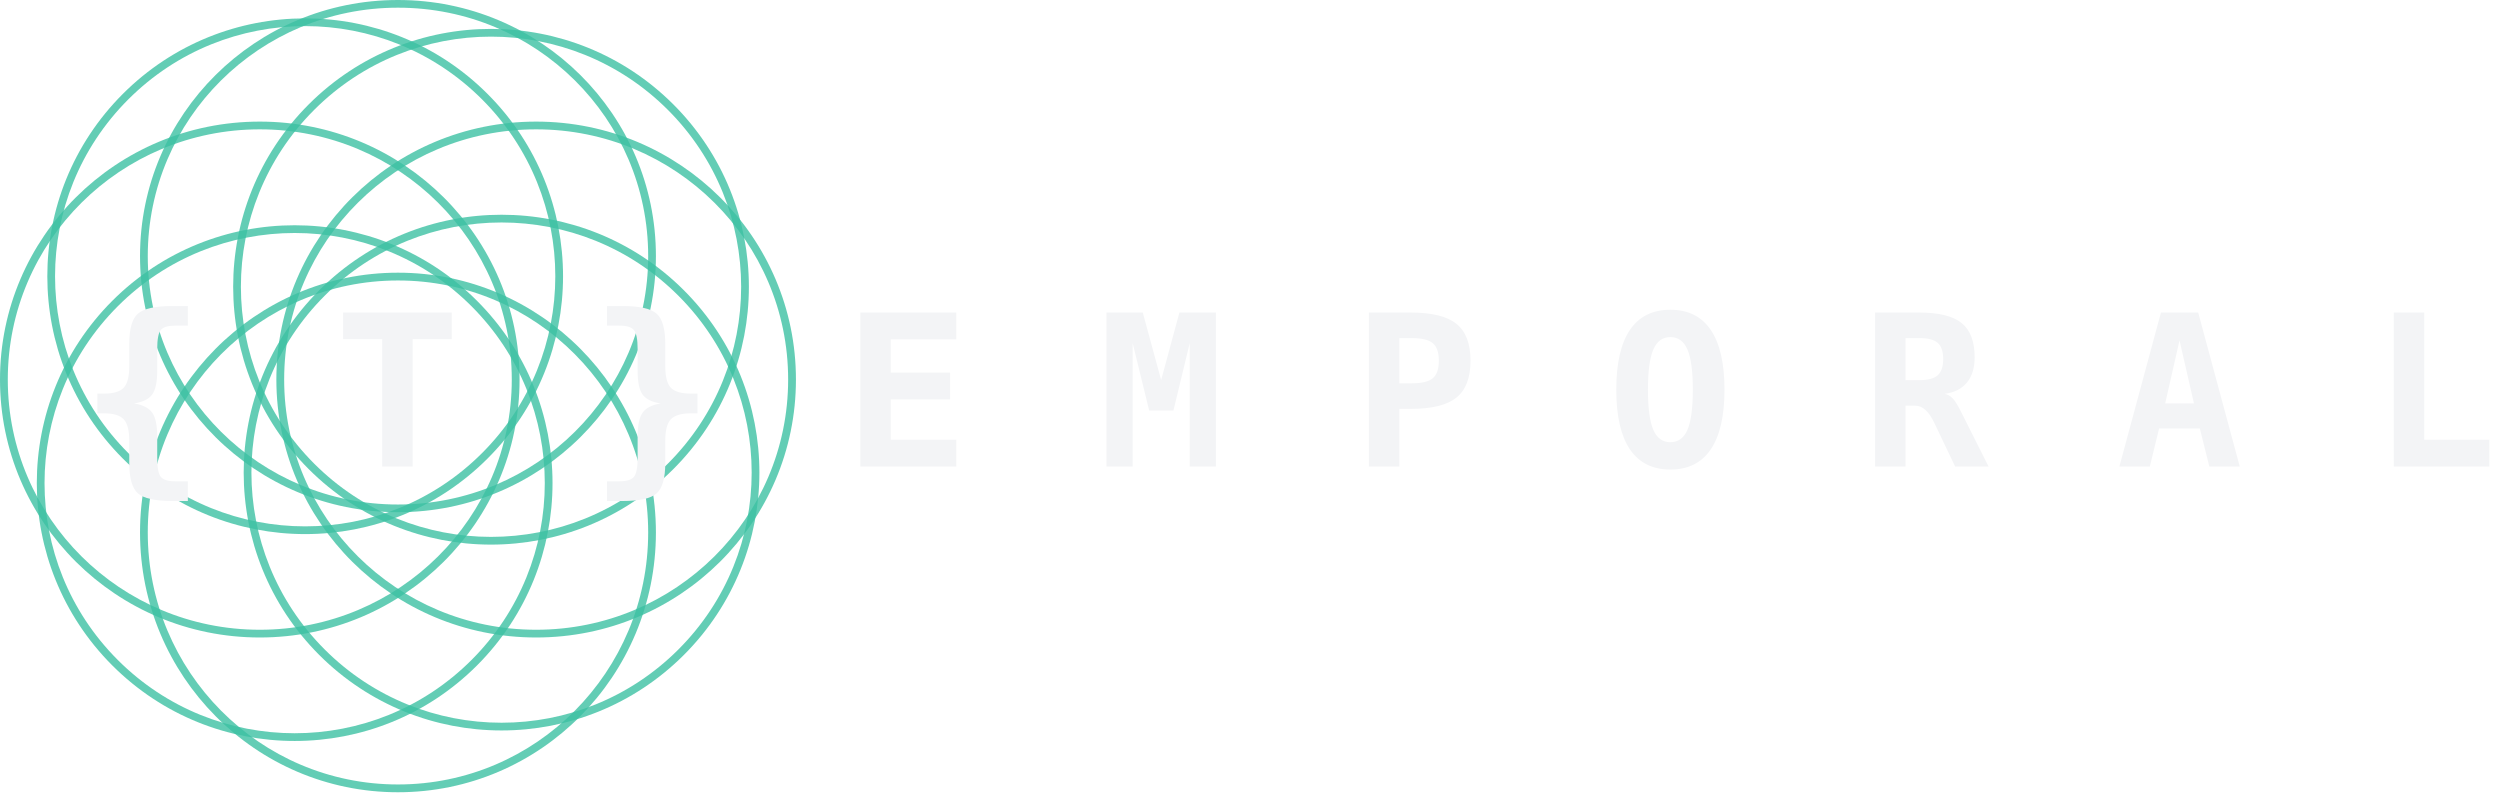
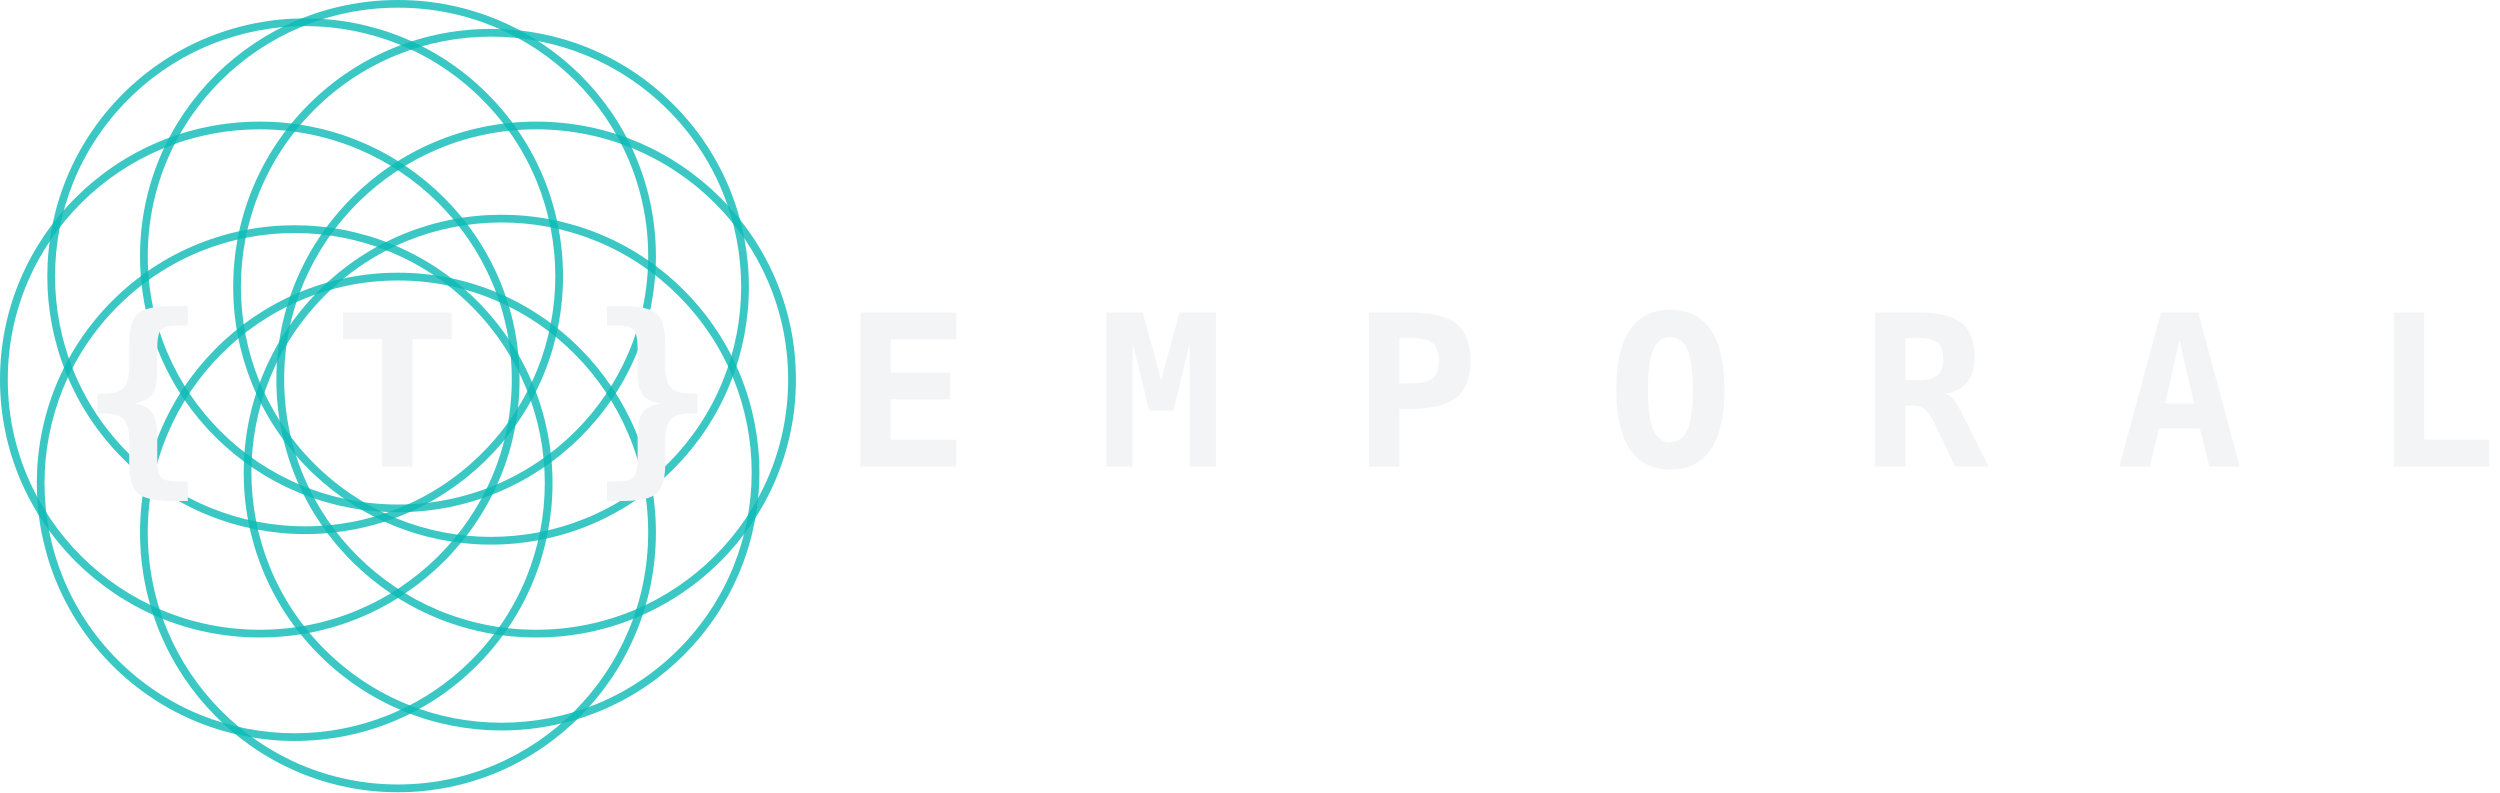
<svg xmlns="http://www.w3.org/2000/svg" width="284" height="90" viewBox="0 0 284 90" fill="none">
-   <path d="M74.512 29.093C74.512 45.161 61.392 58.186 45.209 58.186C29.026 58.186 15.907 45.161 15.907 29.093C15.907 13.025 29.026 0 45.209 0C61.392 0 74.512 13.025 74.512 29.093ZM16.786 29.093C16.786 44.679 29.512 57.313 45.209 57.313C60.907 57.313 73.633 44.679 73.633 29.093C73.633 13.507 60.907 0.873 45.209 0.873C29.512 0.873 16.786 13.507 16.786 29.093Z" fill="#3CC0A3" fill-opacity="0.8" />
-   <path d="M76.494 53.289C65.054 64.728 46.507 64.728 35.067 53.289C23.627 41.849 23.627 23.302 35.067 11.862C46.507 0.422 65.054 0.422 76.494 11.862C87.933 23.302 87.933 41.849 76.494 53.289ZM35.688 12.483C24.592 23.58 24.592 41.571 35.688 52.667C46.785 63.764 64.776 63.764 75.872 52.667C86.969 41.571 86.969 23.58 75.872 12.483C64.776 1.387 46.785 1.387 35.688 12.483Z" fill="#3CC0A3" fill-opacity="0.8" />
-   <path d="M60.907 72.419C44.608 72.419 31.395 59.3 31.395 43.116C31.395 26.933 44.608 13.814 60.907 13.814C77.206 13.814 90.419 26.933 90.419 43.116C90.419 59.3 77.206 72.419 60.907 72.419ZM60.907 14.693C45.097 14.693 32.281 27.419 32.281 43.116C32.281 58.814 45.097 71.54 60.907 71.54C76.717 71.54 89.533 58.814 89.533 43.116C89.533 27.419 76.717 14.693 60.907 14.693Z" fill="#3CC0A3" fill-opacity="0.8" />
-   <path d="M36.262 74.401C24.822 62.961 24.822 44.413 36.262 32.974C47.702 21.534 66.249 21.534 77.689 32.974C89.128 44.413 89.128 62.961 77.689 74.401C66.249 85.84 47.702 85.84 36.262 74.401ZM77.067 33.595C65.971 22.499 47.98 22.499 36.883 33.595C25.787 44.692 25.787 62.683 36.883 73.779C47.98 84.876 65.971 84.876 77.067 73.779C88.164 62.683 88.164 44.692 77.067 33.595Z" fill="#3CC0A3" fill-opacity="0.8" />
-   <path d="M15.907 60.488C15.907 44.19 29.026 30.977 45.209 30.977C61.392 30.977 74.512 44.19 74.512 60.488C74.512 76.787 61.392 90 45.209 90C29.026 90 15.907 76.787 15.907 60.488ZM73.633 60.488C73.633 44.678 60.907 31.862 45.209 31.862C29.512 31.862 16.786 44.678 16.786 60.488C16.786 76.298 29.512 89.115 45.209 89.115C60.907 89.115 73.633 76.298 73.633 60.488Z" fill="#3CC0A3" fill-opacity="0.8" />
-   <path d="M12.76 34.169C24.2 22.729 42.747 22.729 54.187 34.169C65.627 45.608 65.627 64.156 54.187 75.596C42.747 87.035 24.2 87.035 12.76 75.596C1.32 64.156 1.32 45.608 12.76 34.169ZM53.565 74.974C64.662 63.878 64.662 45.887 53.565 34.79C42.469 23.694 24.478 23.694 13.381 34.79C2.285 45.887 2.285 63.878 13.381 74.974C24.478 86.071 42.469 86.071 53.565 74.974Z" fill="#3CC0A3" fill-opacity="0.8" />
-   <path d="M29.512 13.814C45.81 13.814 59.023 26.933 59.023 43.116C59.023 59.3 45.81 72.419 29.512 72.419C13.213 72.419 -2.12217e-06 59.3 0 43.116C2.12217e-06 26.933 13.213 13.814 29.512 13.814ZM29.512 71.54C45.322 71.54 58.138 58.814 58.138 43.116C58.138 27.419 45.322 14.693 29.512 14.693C13.702 14.693 0.885 27.419 0.885 43.116C0.885 58.814 13.702 71.54 29.512 71.54Z" fill="#3CC0A3" fill-opacity="0.8" />
-   <path d="M55.382 10.667C66.822 22.107 66.822 40.654 55.382 52.094C43.942 63.533 25.395 63.533 13.955 52.094C2.515 40.654 2.515 22.107 13.955 10.667C25.395 -0.773 43.942 -0.773 55.382 10.667ZM14.576 51.472C25.673 62.569 43.664 62.569 54.76 51.472C65.857 40.376 65.857 22.385 54.76 11.288C43.664 0.192 25.673 0.192 14.576 11.288C3.48 22.385 3.48 40.376 14.576 51.472Z" fill="#3CC0A3" fill-opacity="0.8" />
+   <path d="M74.512 29.093C74.512 45.161 61.392 58.186 45.209 58.186C29.026 58.186 15.907 45.161 15.907 29.093C15.907 13.025 29.026 0 45.209 0C61.392 0 74.512 13.025 74.512 29.093ZM16.786 29.093C16.786 44.679 29.512 57.313 45.209 57.313C60.907 57.313 73.633 44.679 73.633 29.093C73.633 13.507 60.907 0.873 45.209 0.873C29.512 0.873 16.786 13.507 16.786 29.093Z" fill="#0ABAB5" fill-opacity="0.8" />
+   <path d="M76.494 53.289C65.054 64.728 46.507 64.728 35.067 53.289C23.627 41.849 23.627 23.302 35.067 11.862C46.507 0.422 65.054 0.422 76.494 11.862C87.933 23.302 87.933 41.849 76.494 53.289ZM35.688 12.483C24.592 23.58 24.592 41.571 35.688 52.667C46.785 63.764 64.776 63.764 75.872 52.667C86.969 41.571 86.969 23.58 75.872 12.483C64.776 1.387 46.785 1.387 35.688 12.483Z" fill="#0ABAB5" fill-opacity="0.8" />
+   <path d="M60.907 72.419C44.608 72.419 31.395 59.3 31.395 43.116C31.395 26.933 44.608 13.814 60.907 13.814C77.206 13.814 90.419 26.933 90.419 43.116C90.419 59.3 77.206 72.419 60.907 72.419ZM60.907 14.693C45.097 14.693 32.281 27.419 32.281 43.116C32.281 58.814 45.097 71.54 60.907 71.54C76.717 71.54 89.533 58.814 89.533 43.116C89.533 27.419 76.717 14.693 60.907 14.693Z" fill="#0ABAB5" fill-opacity="0.8" />
+   <path d="M36.262 74.401C24.822 62.961 24.822 44.413 36.262 32.974C47.702 21.534 66.249 21.534 77.689 32.974C89.128 44.413 89.128 62.961 77.689 74.401C66.249 85.84 47.702 85.84 36.262 74.401ZM77.067 33.595C65.971 22.499 47.98 22.499 36.883 33.595C25.787 44.692 25.787 62.683 36.883 73.779C47.98 84.876 65.971 84.876 77.067 73.779C88.164 62.683 88.164 44.692 77.067 33.595Z" fill="#0ABAB5" fill-opacity="0.8" />
+   <path d="M15.907 60.488C15.907 44.19 29.026 30.977 45.209 30.977C61.392 30.977 74.512 44.19 74.512 60.488C74.512 76.787 61.392 90 45.209 90C29.026 90 15.907 76.787 15.907 60.488ZM73.633 60.488C73.633 44.678 60.907 31.862 45.209 31.862C29.512 31.862 16.786 44.678 16.786 60.488C16.786 76.298 29.512 89.115 45.209 89.115C60.907 89.115 73.633 76.298 73.633 60.488Z" fill="#0ABAB5" fill-opacity="0.8" />
+   <path d="M12.76 34.169C24.2 22.729 42.747 22.729 54.187 34.169C65.627 45.608 65.627 64.156 54.187 75.596C42.747 87.035 24.2 87.035 12.76 75.596C1.32 64.156 1.32 45.608 12.76 34.169ZM53.565 74.974C64.662 63.878 64.662 45.887 53.565 34.79C42.469 23.694 24.478 23.694 13.381 34.79C2.285 45.887 2.285 63.878 13.381 74.974C24.478 86.071 42.469 86.071 53.565 74.974Z" fill="#0ABAB5" fill-opacity="0.8" />
+   <path d="M29.512 13.814C45.81 13.814 59.023 26.933 59.023 43.116C59.023 59.3 45.81 72.419 29.512 72.419C13.213 72.419 -2.12217e-06 59.3 0 43.116C2.12217e-06 26.933 13.213 13.814 29.512 13.814ZM29.512 71.54C45.322 71.54 58.138 58.814 58.138 43.116C58.138 27.419 45.322 14.693 29.512 14.693C13.702 14.693 0.885 27.419 0.885 43.116C0.885 58.814 13.702 71.54 29.512 71.54Z" fill="#0ABAB5" fill-opacity="0.8" />
+   <path d="M55.382 10.667C66.822 22.107 66.822 40.654 55.382 52.094C43.942 63.533 25.395 63.533 13.955 52.094C2.515 40.654 2.515 22.107 13.955 10.667C25.395 -0.773 43.942 -0.773 55.382 10.667ZM14.576 51.472C25.673 62.569 43.664 62.569 54.76 51.472C65.857 40.376 65.857 22.385 54.76 11.288C43.664 0.192 25.673 0.192 14.576 11.288C3.48 22.385 3.48 40.376 14.576 51.472Z" fill="#0ABAB5" fill-opacity="0.8" />
  <path d="M21.34 54.676V56.914H19.582C17.637 56.914 16.332 56.625 15.668 56.047C15.012 55.469 14.684 54.316 14.684 52.59V50.07C14.684 48.891 14.473 48.078 14.051 47.633C13.637 47.18 12.883 46.953 11.789 46.953H11.062V44.715H11.789C12.883 44.715 13.637 44.492 14.051 44.047C14.473 43.602 14.684 42.785 14.684 41.598V39.078C14.684 37.352 15.012 36.203 15.668 35.633C16.332 35.055 17.637 34.766 19.582 34.766H21.34V36.992H19.898C19.086 36.992 18.543 37.156 18.27 37.484C17.996 37.812 17.859 38.535 17.859 39.652V42.102C17.859 43.391 17.668 44.297 17.285 44.82C16.902 45.344 16.219 45.68 15.234 45.828C16.219 45.992 16.902 46.34 17.285 46.871C17.668 47.402 17.859 48.309 17.859 49.59V51.992C17.859 53.117 17.996 53.844 18.27 54.172C18.543 54.508 19.086 54.676 19.898 54.676H21.34ZM46.875 53H43.418V38.527H38.977V35.504H51.316V38.527H46.875V53ZM68.953 54.676H70.371C71.184 54.676 71.731 54.508 72.012 54.172C72.293 53.836 72.434 53.109 72.434 51.992V49.59C72.434 48.309 72.625 47.402 73.008 46.871C73.391 46.34 74.07 45.992 75.047 45.828C74.062 45.68 73.379 45.344 72.996 44.82C72.621 44.297 72.434 43.391 72.434 42.102V39.652C72.434 38.551 72.293 37.832 72.012 37.496C71.738 37.16 71.191 36.992 70.371 36.992H68.953V34.766H70.711C72.648 34.766 73.941 35.055 74.59 35.633C75.246 36.203 75.574 37.352 75.574 39.078V41.598C75.574 42.777 75.785 43.594 76.207 44.047C76.637 44.492 77.402 44.715 78.504 44.715H79.231V46.953H78.504C77.402 46.953 76.637 47.18 76.207 47.633C75.785 48.086 75.574 48.898 75.574 50.07V52.59C75.574 54.316 75.246 55.469 74.59 56.047C73.941 56.625 72.648 56.914 70.711 56.914H68.953V54.676ZM108.633 53H97.734V35.504H108.633V38.551H101.191V42.324H107.93V45.371H101.191V49.953H108.633V53ZM125.695 35.504H129.82L131.906 43.18L133.98 35.504H138.129V53H135.152V38.984L133.301 46.637H130.547L128.672 38.984V53H125.695V35.504ZM158.965 38.41V43.543H160.383C161.516 43.543 162.309 43.352 162.762 42.969C163.223 42.586 163.453 41.922 163.453 40.977C163.453 40.031 163.223 39.367 162.762 38.984C162.309 38.602 161.516 38.41 160.383 38.41H158.965ZM155.508 35.504H160.254C162.668 35.504 164.402 35.934 165.457 36.793C166.52 37.652 167.051 39.047 167.051 40.977C167.051 42.906 166.52 44.301 165.457 45.16C164.402 46.02 162.668 46.449 160.254 46.449H158.965V53H155.508V35.504ZM189.75 38.293C188.867 38.293 188.223 38.766 187.816 39.711C187.41 40.648 187.207 42.168 187.207 44.27C187.207 46.363 187.41 47.883 187.816 48.828C188.223 49.766 188.867 50.234 189.75 50.234C190.641 50.234 191.289 49.766 191.695 48.828C192.102 47.883 192.305 46.363 192.305 44.27C192.305 42.168 192.102 40.648 191.695 39.711C191.289 38.766 190.641 38.293 189.75 38.293ZM183.609 44.27C183.609 41.277 184.125 39.016 185.156 37.484C186.195 35.953 187.727 35.188 189.75 35.188C191.781 35.188 193.312 35.953 194.344 37.484C195.383 39.016 195.902 41.277 195.902 44.27C195.902 47.254 195.383 49.512 194.344 51.043C193.312 52.574 191.781 53.34 189.75 53.34C187.727 53.34 186.195 52.574 185.156 51.043C184.125 49.512 183.609 47.254 183.609 44.27ZM220.91 44.738C221.254 44.809 221.551 44.973 221.801 45.23C222.059 45.48 222.371 45.973 222.738 46.707L225.902 53H222.105L219.996 48.582C219.934 48.457 219.852 48.285 219.75 48.066C219.133 46.746 218.406 46.086 217.57 46.086H216.469V53H213.012V35.504H218.004C220.254 35.504 221.867 35.902 222.844 36.699C223.828 37.496 224.32 38.793 224.32 40.59C224.32 41.793 224.027 42.75 223.441 43.461C222.855 44.172 222.012 44.598 220.91 44.738ZM216.469 38.41V43.18H218.098C219.043 43.18 219.719 42.996 220.125 42.629C220.539 42.254 220.746 41.641 220.746 40.789C220.746 39.938 220.543 39.328 220.137 38.961C219.73 38.594 219.051 38.41 218.098 38.41H216.469ZM247.594 38.668L245.965 45.828H249.234L247.594 38.668ZM245.484 35.504H249.715L254.438 53H250.98L249.902 48.676H245.273L244.219 53H240.762L245.484 35.504ZM271.934 53V35.504H275.391V49.953H282.785V53H271.934Z" fill="#F3F4F6" />
</svg>
